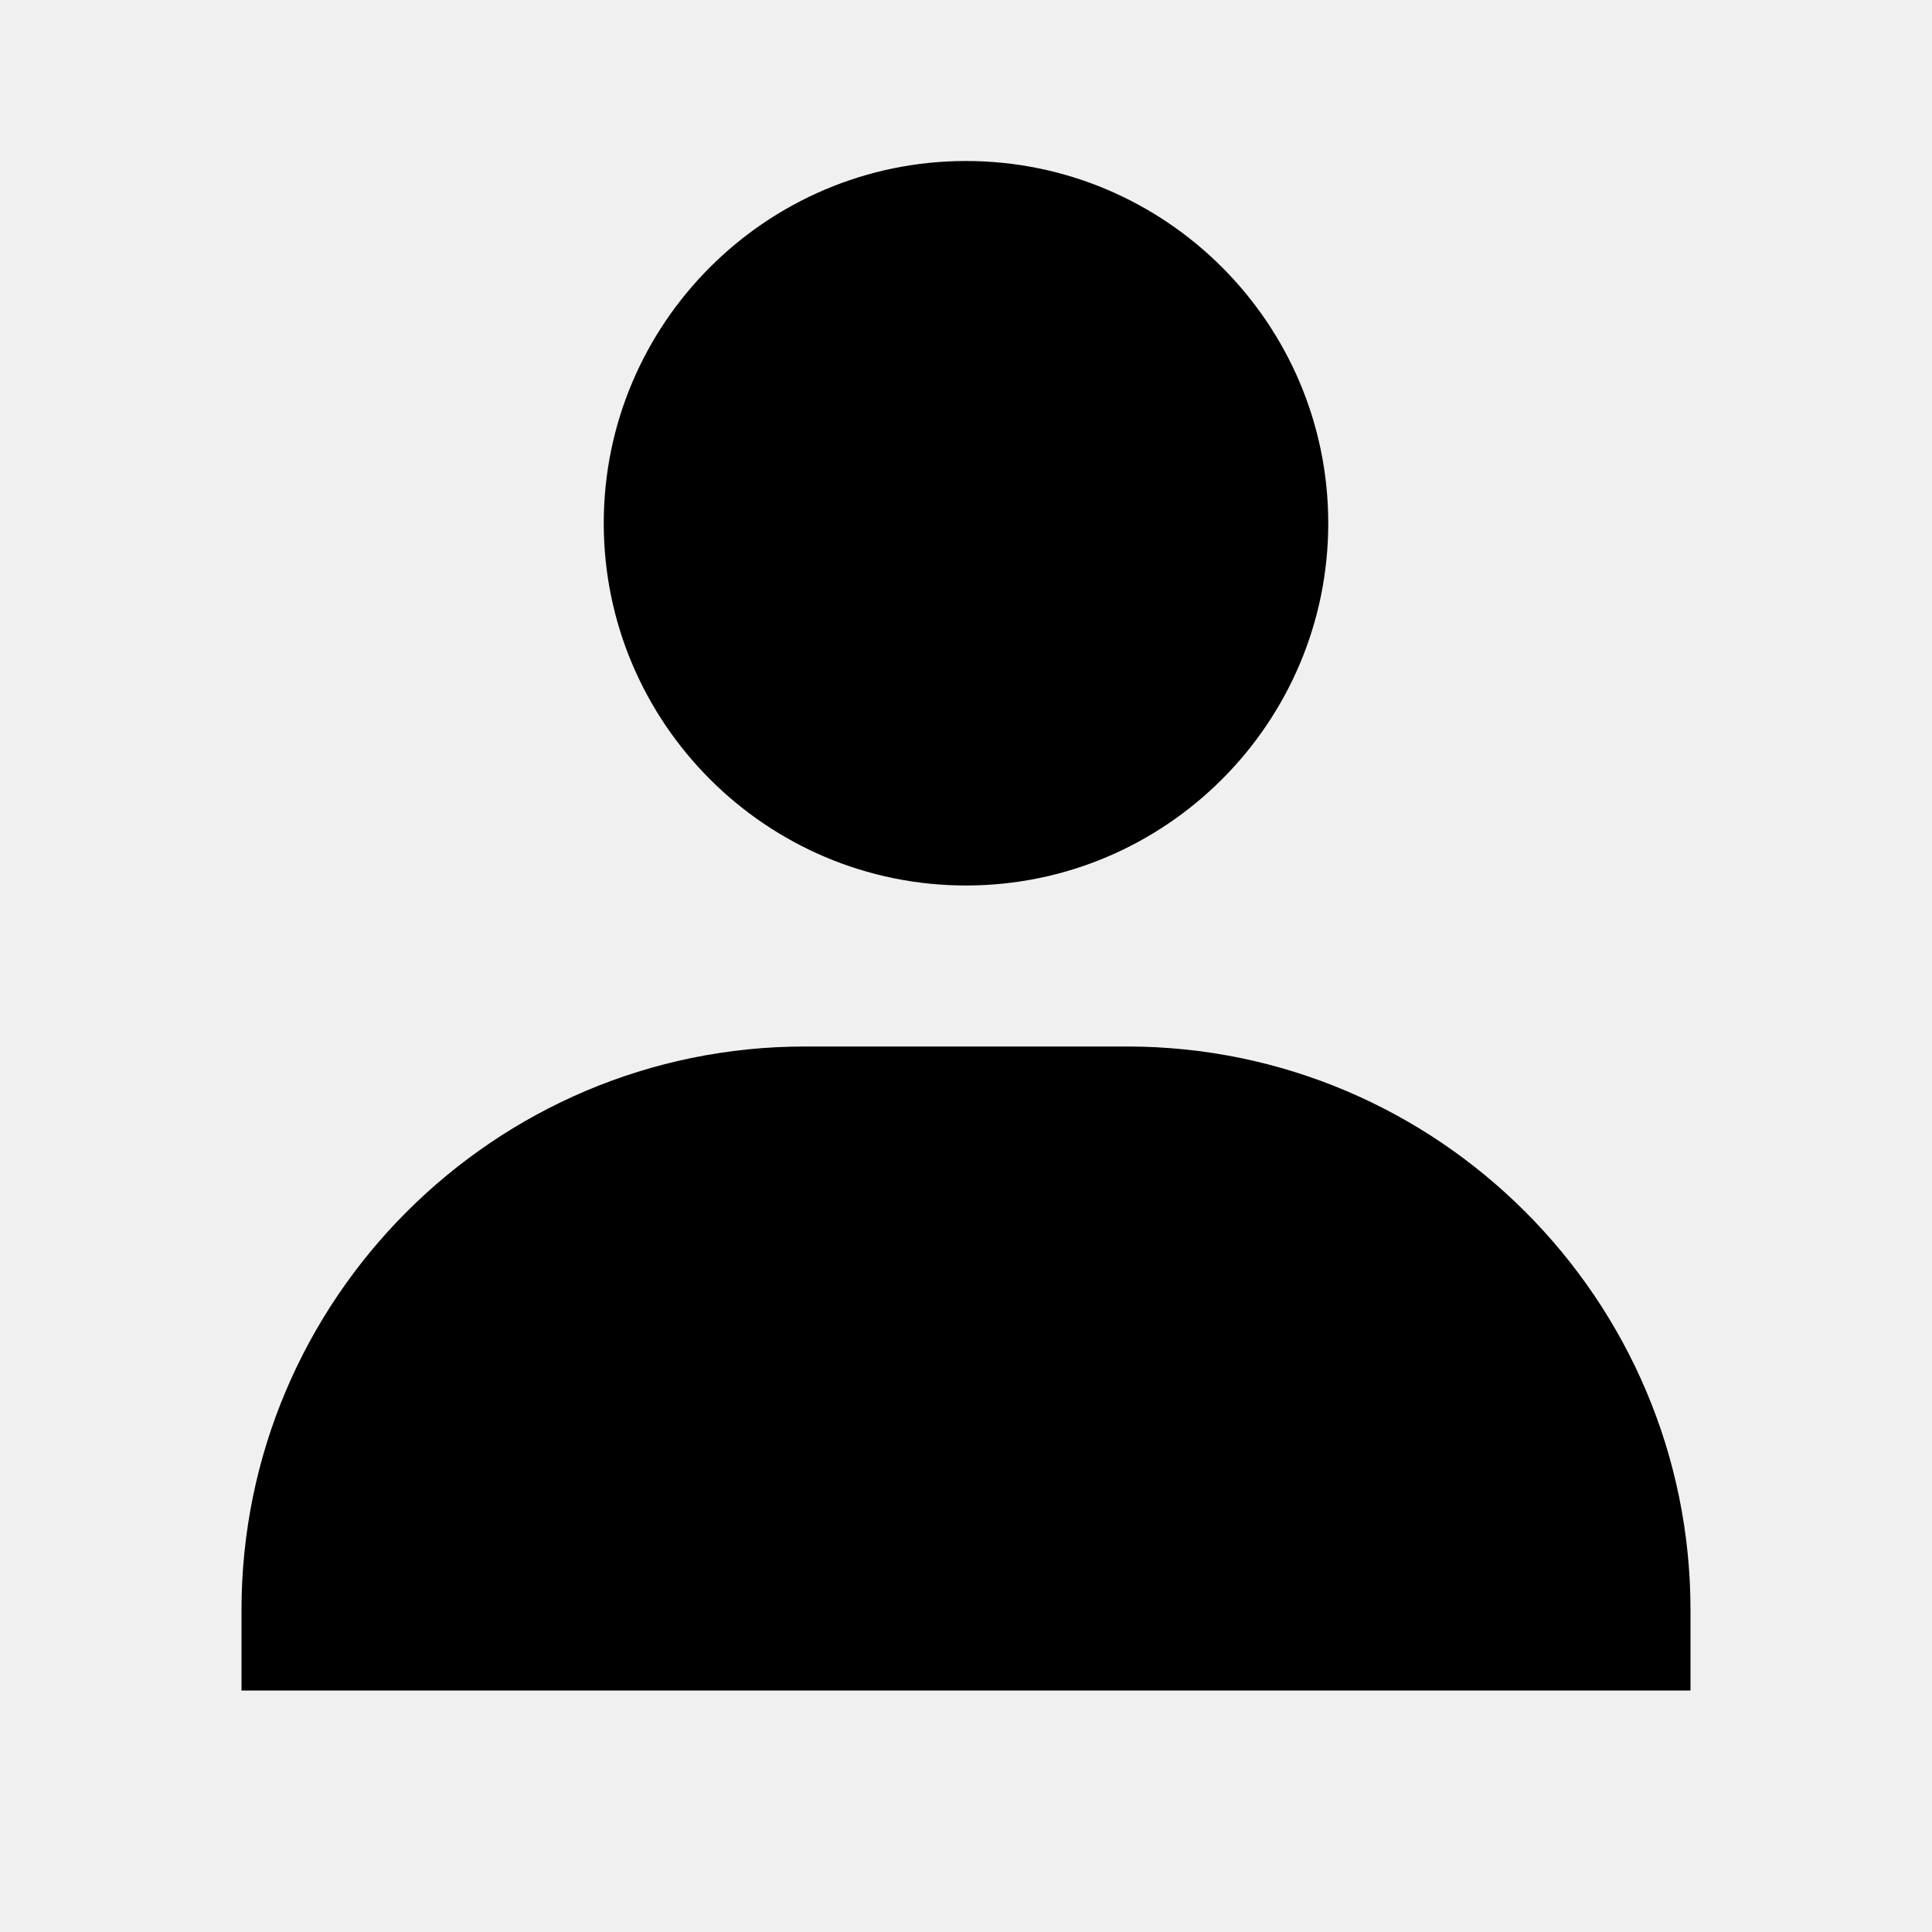
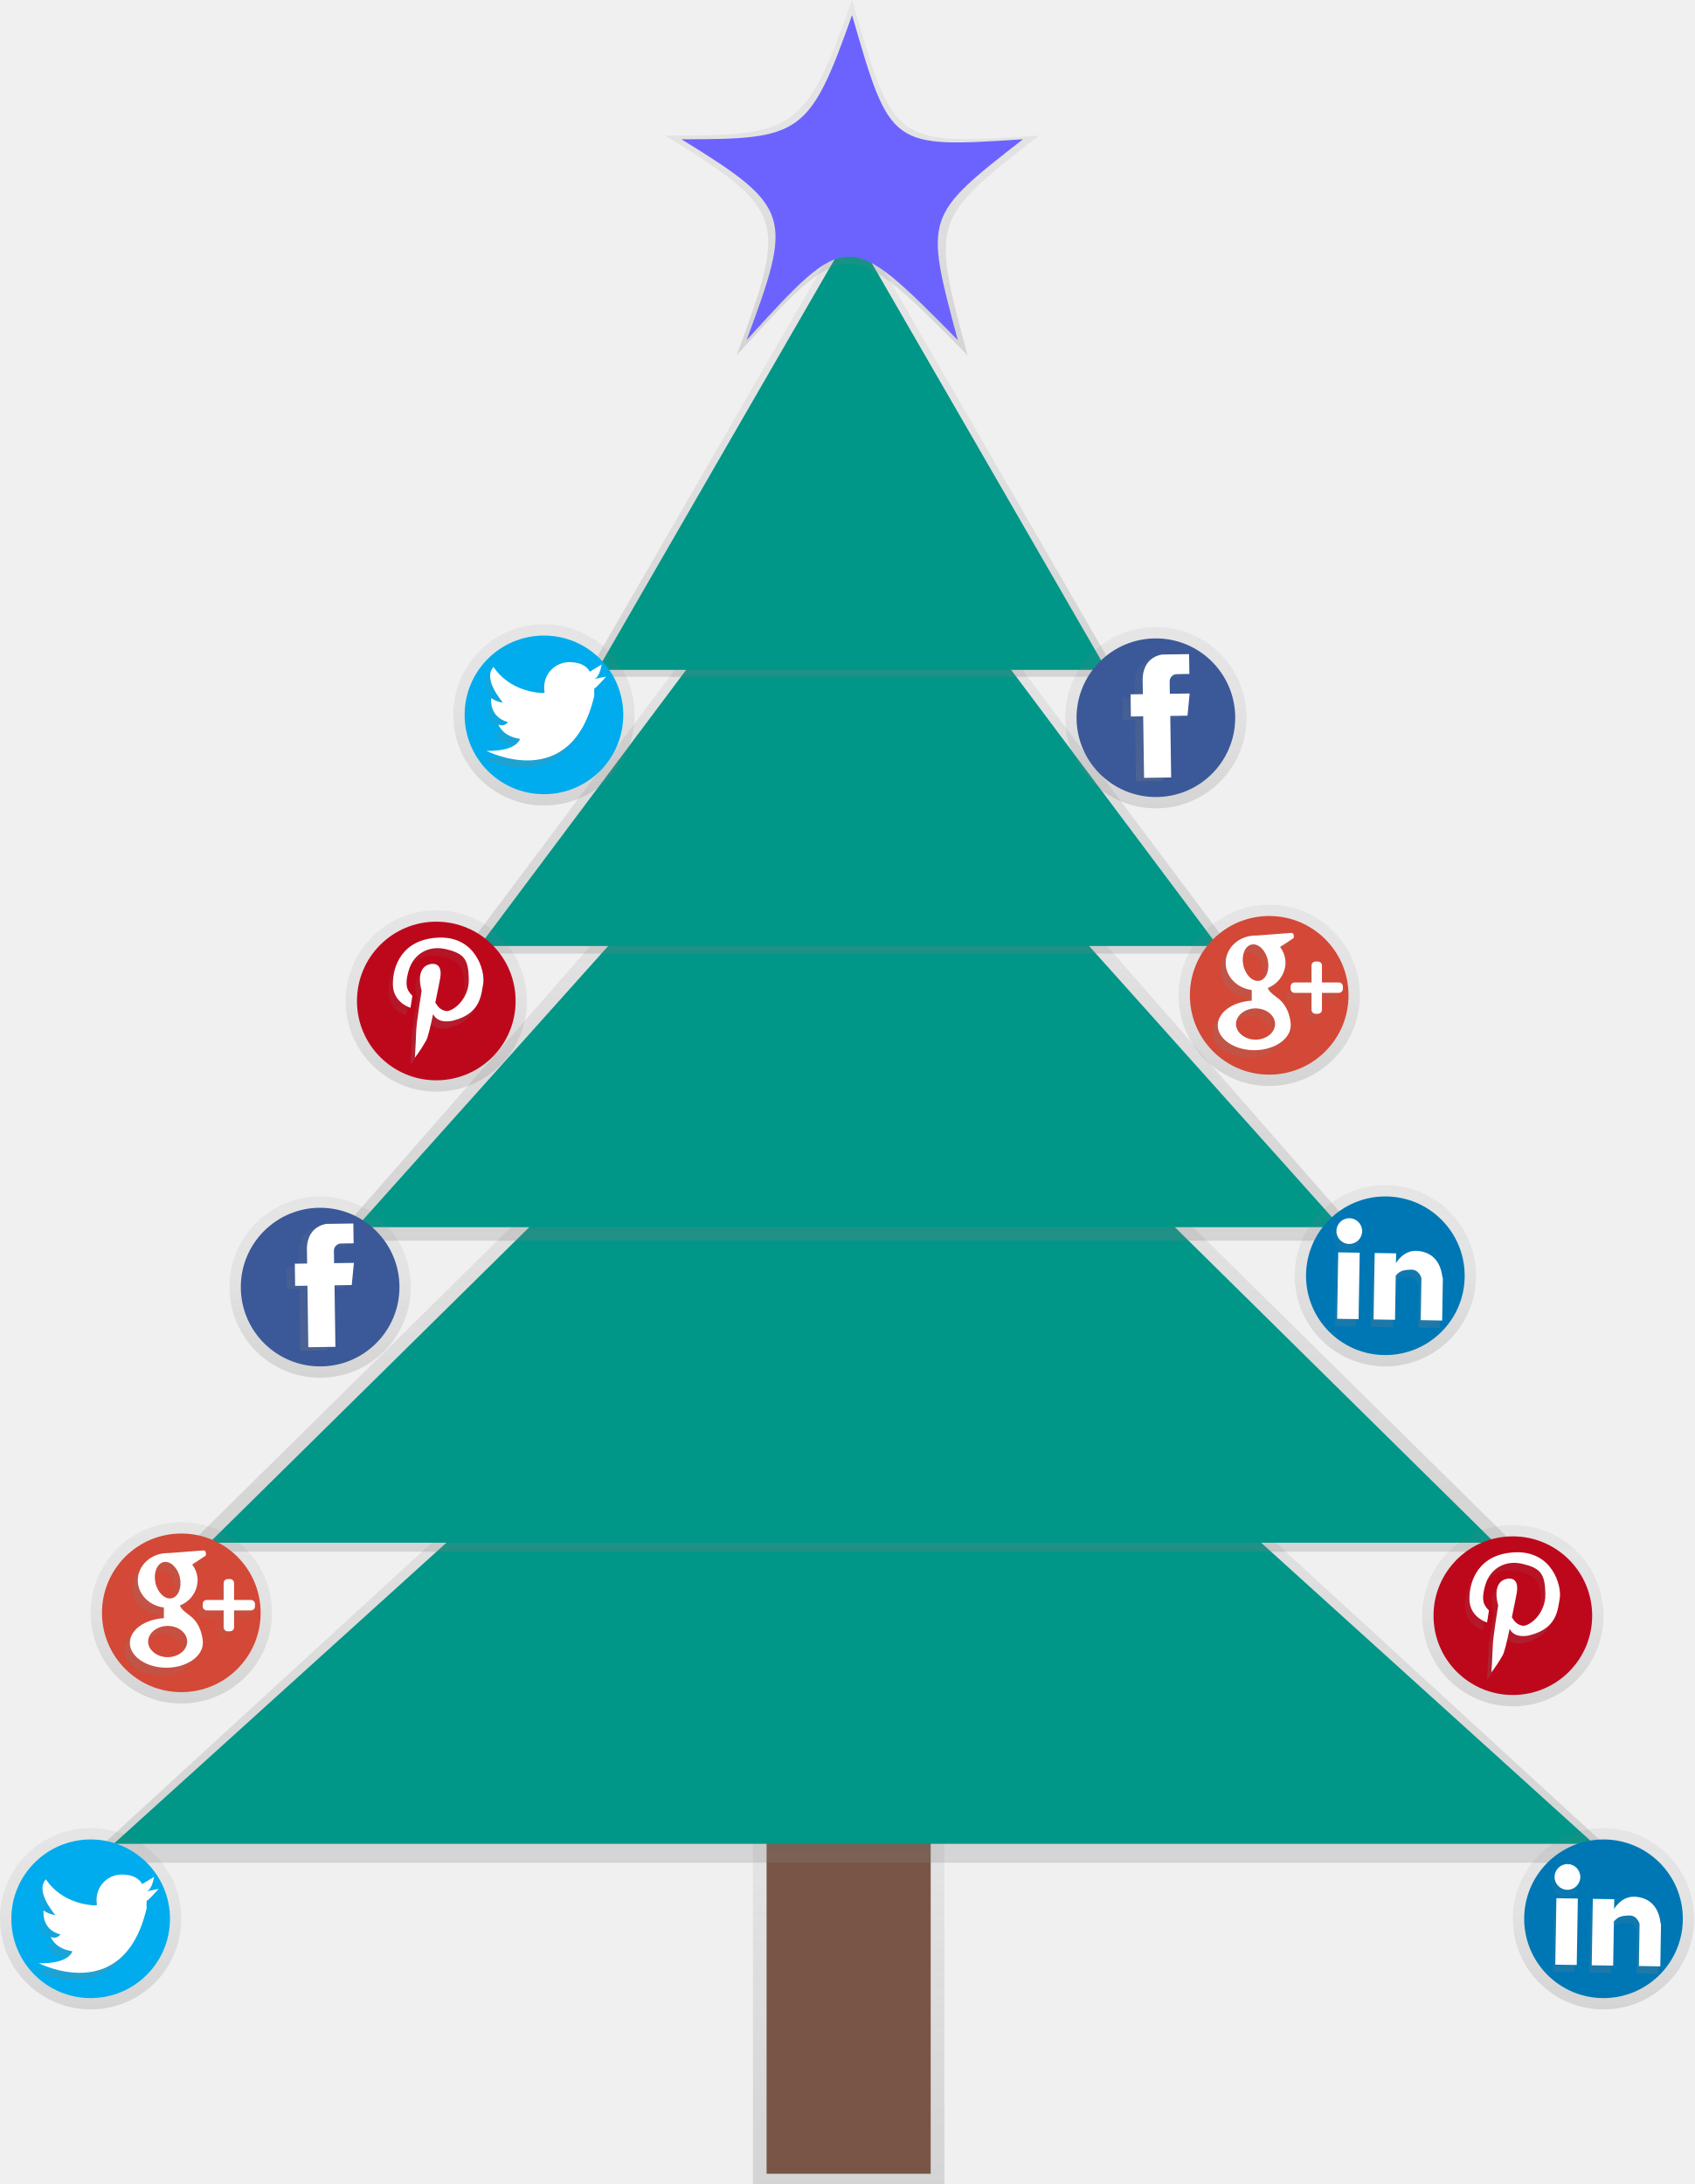
- <svg xmlns="http://www.w3.org/2000/svg" width="24" height="24" viewBox="0 0 24 24" style="fill: rgba(0, 0, 0, 1);transform: ;msFilter:;">
-   <path d="M7.5 6.5C7.5 8.981 9.519 11 12 11s4.5-2.019 4.5-4.5S14.481 2 12 2 7.5 4.019 7.5 6.5zM20 21h1v-1c0-3.859-3.141-7-7-7h-4c-3.86 0-7 3.141-7 7v1h17z" />
+ <svg xmlns="http://www.w3.org/2000/svg" xmlns:xlink="http://www.w3.org/1999/xlink" data-name="Layer 1" width="598" height="771" viewBox="0 0 598 771">
+   <defs>
+     <linearGradient id="64b2f0c3-b8c6-416b-b34b-607e0141c58a-852" x1="299.55" y1="771" x2="299.55" y2="569.5" gradientUnits="userSpaceOnUse">
+       <stop offset="0" stop-color="gray" stop-opacity="0.25" />
+       <stop offset="0.54" stop-color="gray" stop-opacity="0.12" />
+       <stop offset="1" stop-color="gray" stop-opacity="0.1" />
+     </linearGradient>
+     <linearGradient id="fd25eb43-3afe-4a22-ac88-8c5d19f6538d-853" x1="301.36" y1="657.58" x2="301.36" y2="407.94" xlink:href="#64b2f0c3-b8c6-416b-b34b-607e0141c58a-852" />
+     <linearGradient id="51278309-2317-4b46-9654-9b647c1f3ddc-854" x1="300.76" y1="547.78" x2="300.76" y2="314.44" xlink:href="#64b2f0c3-b8c6-416b-b34b-607e0141c58a-852" />
+     <linearGradient id="21728ec6-81ec-47a9-bb13-976181664cc7-855" x1="299.55" y1="437.99" x2="299.55" y2="229.65" xlink:href="#64b2f0c3-b8c6-416b-b34b-607e0141c58a-852" />
+     <linearGradient id="710714d6-afff-45b6-86fc-e6cf09bb492b-856" x1="299.55" y1="336.63" x2="299.55" y2="154.46" xlink:href="#64b2f0c3-b8c6-416b-b34b-607e0141c58a-852" />
+     <linearGradient id="feca075f-a06b-4532-9429-3e58da5640dc-857" x1="300.76" y1="238.9" x2="300.76" y2="76.01" xlink:href="#64b2f0c3-b8c6-416b-b34b-607e0141c58a-852" />
+     <linearGradient id="bcc8da3a-a8ff-4d7e-8337-e53162e1db7f-858" x1="601.76" y1="189.91" x2="601.76" y2="64.5" xlink:href="#64b2f0c3-b8c6-416b-b34b-607e0141c58a-852" />
+     <linearGradient id="7315fb14-0d63-4903-85a6-ba21ce163236-859" x1="408" y1="285.37" x2="408" y2="221.37" xlink:href="#64b2f0c3-b8c6-416b-b34b-607e0141c58a-852" />
+     <linearGradient id="2dff063f-5ae1-4ed3-afc3-5946cb216358-860" x1="730.75" y1="59.19" x2="730.75" y2="13.98" gradientTransform="translate(118.75 -114.94) rotate(33.39)" xlink:href="#64b2f0c3-b8c6-416b-b34b-607e0141c58a-852" />
+     <linearGradient id="821f44f1-a638-41d3-86c4-6fa55275ab1a-861" x1="192" y1="284.37" x2="192" y2="220.37" xlink:href="#64b2f0c3-b8c6-416b-b34b-607e0141c58a-852" />
+     <linearGradient id="ebbf8c66-3537-49f9-9828-9befcb118a16-862" x1="492.15" y1="335.49" x2="492.15" y2="300.79" xlink:href="#64b2f0c3-b8c6-416b-b34b-607e0141c58a-852" />
+     <linearGradient id="8c5c9a82-7902-4e4b-aeb6-38c841f4a599-863" x1="489" y1="482.37" x2="489" y2="418.37" xlink:href="#64b2f0c3-b8c6-416b-b34b-607e0141c58a-852" />
+     <linearGradient id="6572dd79-6866-4c62-adcd-5a75d6887bf1-864" x1="723.24" y1="473.87" x2="723.24" y2="430.23" gradientTransform="translate(-28.59 271.29) rotate(-15.31)" xlink:href="#64b2f0c3-b8c6-416b-b34b-607e0141c58a-852" />
+     <linearGradient id="50a6bcbf-71f6-4f9f-9c70-5a56bbad7c5b-865" x1="154" y1="385.37" x2="154" y2="321.37" xlink:href="#64b2f0c3-b8c6-416b-b34b-607e0141c58a-852" />
+     <linearGradient id="99ef0e19-a61d-4b08-8dcf-bd6568c02f1e-866" x1="445.85" y1="420.96" x2="445.85" y2="379" gradientTransform="translate(-7.76 38.03) rotate(-2.38)" xlink:href="#64b2f0c3-b8c6-416b-b34b-607e0141c58a-852" />
+     <linearGradient id="12a5d3f8-5393-40ab-8b3e-aa3812c07f5a-867" x1="448" y1="383.37" x2="448" y2="319.37" xlink:href="#64b2f0c3-b8c6-416b-b34b-607e0141c58a-852" />
+     <linearGradient id="5cbae585-c536-47b3-aa98-54e5047313c1-868" x1="729" y1="417.25" x2="773.16" y2="417.25" xlink:href="#64b2f0c3-b8c6-416b-b34b-607e0141c58a-852" />
+     <linearGradient id="46765641-5247-48a6-b74b-53d6b54dbb16-869" x1="32" y1="709.37" x2="32" y2="645.37" xlink:href="#64b2f0c3-b8c6-416b-b34b-607e0141c58a-852" />
+     <linearGradient id="794c57a5-8e00-4894-82bf-1880783379ee-870" x1="334.15" y1="763.49" x2="334.15" y2="728.79" xlink:href="#64b2f0c3-b8c6-416b-b34b-607e0141c58a-852" />
+     <linearGradient id="d73e8d8b-f5de-4a7b-bc91-c12c41a143e7-871" x1="534" y1="602.37" x2="534" y2="538.37" xlink:href="#64b2f0c3-b8c6-416b-b34b-607e0141c58a-852" />
+     <linearGradient id="a287f7cf-b981-4b46-a7a5-e3fe6ce30998-872" x1="816.52" y1="653.54" x2="816.52" y2="611.59" gradientTransform="translate(-7.76 38.03) rotate(-2.38)" xlink:href="#64b2f0c3-b8c6-416b-b34b-607e0141c58a-852" />
+     <linearGradient id="e65766e7-ab8c-4f5b-bfd3-b9a7c5095d11-873" x1="113" y1="486.37" x2="113" y2="422.37" xlink:href="#64b2f0c3-b8c6-416b-b34b-607e0141c58a-852" />
+     <linearGradient id="e76b2440-b096-46f5-bb61-246e4e471e19-874" x1="595.06" y1="389.36" x2="595.06" y2="344.16" gradientTransform="translate(118.75 -114.94) rotate(33.39)" xlink:href="#64b2f0c3-b8c6-416b-b34b-607e0141c58a-852" />
+     <linearGradient id="668125a2-a642-4673-9f02-0f1ac728a50a-875" x1="64" y1="601.37" x2="64" y2="537.37" xlink:href="#64b2f0c3-b8c6-416b-b34b-607e0141c58a-852" />
+     <linearGradient id="7fadd4d4-04c6-494c-a840-c0524248c3dc-876" x1="345" y1="635.25" x2="389.16" y2="635.25" xlink:href="#64b2f0c3-b8c6-416b-b34b-607e0141c58a-852" />
+     <linearGradient id="74b358ee-2808-4d3e-a206-0b82a517d11a-877" x1="566" y1="709.37" x2="566" y2="645.37" xlink:href="#64b2f0c3-b8c6-416b-b34b-607e0141c58a-852" />
+     <linearGradient id="823f05c8-15fb-4319-95da-2867774c7f73-878" x1="737.31" y1="714.1" x2="737.31" y2="670.46" gradientTransform="translate(-28.59 271.29) rotate(-15.31)" xlink:href="#64b2f0c3-b8c6-416b-b34b-607e0141c58a-852" />
+   </defs>
+   <rect x="265.77" y="569.5" width="67.57" height="201.5" fill="url(#64b2f0c3-b8c6-416b-b34b-607e0141c58a-852)" />
+   <rect x="270.59" y="569.5" width="57.92" height="197.88" fill="#795548" />
+   <polygon points="301.36 407.94 29.28 657.58 573.44 657.58 301.36 407.94" fill="url(#fd25eb43-3afe-4a22-ac88-8c5d19f6538d-853)" />
+   <polygon points="301.36 414.49 40.14 650.9 562.59 650.9 301.36 414.49" fill="#009688" />
+   <polygon points="300.76 314.44 64.27 547.78 537.25 547.78 300.76 314.44" fill="url(#51278309-2317-4b46-9654-9b647c1f3ddc-854)" />
+   <polygon points="300.76 320.79 73.92 544.61 527.59 544.61 300.76 320.79" fill="#009688" />
+   <polygon points="299.55 229.65 117.36 437.99 481.74 437.99 299.55 229.65" fill="url(#21728ec6-81ec-47a9-bb13-976181664cc7-855)" />
+   <polygon points="299.55 239.16 125.81 433.23 473.3 433.23 299.55 239.16" fill="#009688" />
+   <polygon points="299.55 154.46 163.21 336.63 435.89 336.63 299.55 154.46" fill="url(#710714d6-afff-45b6-86fc-e6cf09bb492b-856)" />
+   <polygon points="299.55 159.84 169.24 333.95 429.86 333.95 299.55 159.84" fill="#009688" />
+   <polygon points="300.76 76.01 206.72 238.9 394.8 238.9 300.76 76.01" fill="url(#feca075f-a06b-4532-9429-3e58da5640dc-857)" />
+   <polygon points="300.76 80.84 210.9 236.49 390.62 236.49 300.76 80.84" fill="#009688" />
+   <path d="M601.76,64.5c14.78,51.26,14.78,51.26,65.93,47.9-38,29.64-38,29.64-25.18,77.51-42.39-42.94-42.39-42.94-81.5,0,17.75-47.87,17.75-51.16-25.18-77.51C582,112.47,585.33,110.83,601.76,64.5Z" transform="translate(-301 -64.5)" fill="url(#bcc8da3a-a8ff-4d7e-8337-e53162e1db7f-858)" />
+   <path d="M601.76,69.83c13.53,46.9,13.53,46.9,60.33,43.83-34.78,27.12-34.78,27.12-23,70.92-38.79-39.29-38.79-39.29-74.57,0,16.24-43.8,16.24-46.81-23-70.92C583.72,113.72,586.73,112.22,601.76,69.83Z" transform="translate(-301 -64.5)" fill="#6c63ff" />
+   <circle cx="408" cy="253.37" r="32" fill="url(#7315fb14-0d63-4903-85a6-ba21ce163236-859)" />
+   <circle cx="408" cy="253.37" r="28" fill="#3b5998" />
+   <path d="M711,306.3l.06,4.34,7-.1-.76,7.83-6.08.09.31,21.72-9.56.14-.31-21.72-4.34.06-.11-7.82,4.34-.06-.06-4.34s-.9-8.24,6.81-9.66l9.56-.14.1,7-4.34.06A2.56,2.56,0,0,0,711,306.3Z" transform="translate(-301 -64.5)" fill="url(#2dff063f-5ae1-4ed3-afc3-5946cb216358-860)" />
+   <path d="M713.86,305.08l.06,4.34,7-.1-.76,7.83-6.08.09.31,21.72-9.56.14-.31-21.72-4.34.06-.11-7.82,4.34-.06-.06-4.34s-.9-8.24,6.81-9.66l9.56-.14.1,7-4.34.06A2.56,2.56,0,0,0,713.86,305.08Z" transform="translate(-301 -64.5)" fill="#fff" />
+   <circle cx="192" cy="252.37" r="32" fill="url(#821f44f1-a638-41d3-86c4-6fa55275ab1a-861)" />
+   <circle cx="192" cy="252.37" r="28" fill="#00aced" />
+   <path d="M509.08,306.72l4.23-.85s-3.55,4-4.23,4.23h0a17,17,0,0,0,0,2.54C501,347.5,471,332.1,471,332.1c10.92.25,11.85-4.23,11.85-4.23-6.35-.93-7.62-5.08-7.62-5.08a2.61,2.61,0,0,0,3.38-.85c-6.85-1.78-5.92-8.46-5.92-8.46a8.8,8.8,0,0,0,4.15,1.61c-.76-.93-7.19-8.63-3.3-12.61,0,0,4.74,8.46,17.18,9.22l.85-.17a6.64,6.64,0,0,1-.17-1.86,8.88,8.88,0,0,1,8.88-8.88c5.92,0,7.19,3.38,7.19,3.38l4.23-2.54C511.62,301.64,511.19,305.87,509.08,306.72Z" transform="translate(-301 -64.5)" fill="url(#ebbf8c66-3537-49f9-9828-9befcb118a16-862)" />
+   <path d="M510.77,304.18l4.23-.85s-3.55,4-4.23,4.23h0a17,17,0,0,0,0,2.54c-8.12,34.86-38.08,19.46-38.08,19.46,10.92.25,11.85-4.23,11.85-4.23-6.35-.93-7.62-5.08-7.62-5.08a2.61,2.61,0,0,0,3.38-.85c-6.85-1.78-5.92-8.46-5.92-8.46a8.8,8.8,0,0,0,4.15,1.61c-.76-.93-7.19-8.63-3.3-12.61,0,0,4.74,8.46,17.18,9.22l.85-.17a6.64,6.64,0,0,1-.17-1.86,8.88,8.88,0,0,1,8.88-8.88c5.92,0,7.19,3.38,7.19,3.38l4.23-2.54C513.31,299.1,512.88,303.33,510.77,304.18Z" transform="translate(-301 -64.5)" fill="#fff" />
+   <circle cx="489" cy="450.37" r="32" fill="url(#8c5c9a82-7902-4e4b-aeb6-38c841f4a599-863)" />
+   <circle cx="489" cy="450.37" r="28" fill="#0077b5" />
+   <path d="M801.63,533.13l.24-14.83s-.78-3.12-3.73-3-3.94.54-5.33,2.11L792.55,533l-7.57-.12.39-23.45,7.57.12-.06,3.48s2.58-4.8,7.64-4.34c4.69.38,8.12,3.31,8.77,9.45h.15l-.25,15.13Zm-25.29-26.9a4.54,4.54,0,1,1,4.61-4.46A4.55,4.55,0,0,1,776.34,506.23Zm3.35,26.54-7.57-.12.39-23.45,7.57.12Z" transform="translate(-301 -64.5)" fill="url(#6572dd79-6866-4c62-adcd-5a75d6887bf1-864)" />
+   <path d="M802.49,530.54l.24-14.83s-.78-3.12-3.73-3-3.94.54-5.33,2.11l-.26,15.59-7.57-.12.39-23.45,7.57.12-.06,3.48s2.58-4.8,7.64-4.34c4.69.38,8.12,3.31,8.77,9.45h.15l-.25,15.13Zm-25.29-26.9a4.54,4.54,0,1,1,4.61-4.46A4.55,4.55,0,0,1,777.2,503.64Zm3.35,26.54-7.57-.12.39-23.45,7.57.12Z" transform="translate(-301 -64.5)" fill="#fff" />
+   <circle cx="154" cy="353.37" r="32" fill="url(#50a6bcbf-71f6-4f9f-9c70-5a56bbad7c5b-865)" />
+   <circle cx="154" cy="353.37" r="28" fill="#bd081c" />
+   <path d="M470,414.31c-.74,4.48-1.16,10.55-10.38,13,0,0-5.39,1.65-7.31-2.22-.91,4.32-1.84,8.31-2.47,9.34a52.37,52.37,0,0,1-3.95,6s.44-7.58.46-9.26c0-2.6,1.92-14.36,1.92-14.36s-2.6-8.12,3-9.36c0,0,4.57-1.28,3.56,4.89,0,0-.76,4.06-1.74,8.72l.44.57a4.72,4.72,0,0,0,3.46,2.38c2.27.16,8.06-4.11,7.93-11.25s-1.72-9.08-8-10.59-11.43,1.73-13.14,7.26c-1.92,6.29-.1,7.73,1.22,9.19l-.66,4.23s-6.12-1.76-6.22-8.14,3.11-16.09,16.11-16.63S470.72,409.75,470,414.31Z" transform="translate(-301 -64.5)" fill="url(#99ef0e19-a61d-4b08-8dcf-bd6568c02f1e-866)" />
+   <path d="M471.56,411.73c-.74,4.48-1.16,10.55-10.38,13,0,0-5.39,1.65-7.31-2.22-.91,4.32-1.84,8.31-2.47,9.34a52.37,52.37,0,0,1-3.95,6s.44-7.58.46-9.26c0-2.6,1.92-14.36,1.92-14.36s-2.6-8.12,3-9.36c0,0,4.57-1.28,3.56,4.89,0,0-.76,4.06-1.74,8.72l.44.57a4.72,4.72,0,0,0,3.46,2.38c2.27.16,8.06-4.11,7.93-11.25s-1.72-9.08-8-10.59-11.43,1.73-13.14,7.26c-1.92,6.29-.1,7.73,1.22,9.19l-.66,4.23s-6.12-1.76-6.22-8.14,3.11-16.09,16.11-16.63S472.29,407.16,471.56,411.73Z" transform="translate(-301 -64.5)" fill="#fff" />
+   <circle cx="448" cy="351.37" r="32" fill="url(#12a5d3f8-5393-40ab-8b3e-aa3812c07f5a-867)" />
+   <circle cx="448" cy="351.37" r="28" fill="#d34836" />
+   <path d="M771.78,417.71h-6v6a1.41,1.41,0,0,1-1.38,1.38h-.92a1.41,1.41,0,0,1-1.38-1.38v-6h-6a1.41,1.41,0,0,1-1.38-1.38v-.92a1.41,1.41,0,0,1,1.38-1.38h6v-6a1.41,1.41,0,0,1,1.38-1.38h.92a1.41,1.41,0,0,1,1.38,1.38v6h6a1.41,1.41,0,0,1,1.38,1.38v.92A1.41,1.41,0,0,1,771.78,417.71ZM751,401.52a9.2,9.2,0,0,1,1.93,5.61,9.72,9.72,0,0,1-6.26,8.83c.28.92,1.2,1.93,3.5,3.59,4.42,3.22,4.6,9.2,4.6,9.2h0v.46c0,4.78-5.8,8.74-12.88,8.74S729,434,729,429.21c0-4.6,5.24-8.37,12-8.74V416.7c-5.15-.64-9.2-4.69-9.2-9.57,0-5.34,4.69-9.66,10.58-9.66h.46s10.58-.83,12-.92.92,1.84.92,1.84Zm-15.55,27.23c0,3,3.13,5.52,6.9,5.52s6.9-2.48,6.9-5.52-3.13-5.52-6.9-5.52S735.44,425.72,735.44,428.75Zm11.22-22.54c-.74-3.5-3.31-6-5.7-5.52s-3.68,3.77-2.94,7.27,3.31,6,5.7,5.52S747.4,409.8,746.66,406.21Z" transform="translate(-301 -64.5)" fill="url(#5cbae585-c536-47b3-aa98-54e5047313c1-868)" />
+   <path d="M773.62,415h-6v6a1.41,1.41,0,0,1-1.38,1.38h-.92a1.41,1.41,0,0,1-1.38-1.38v-6h-6a1.41,1.41,0,0,1-1.38-1.38v-.92a1.41,1.41,0,0,1,1.38-1.38h6v-6a1.41,1.41,0,0,1,1.38-1.38h.92a1.41,1.41,0,0,1,1.38,1.38v6h6a1.41,1.41,0,0,1,1.38,1.38v.92A1.41,1.41,0,0,1,773.62,415Zm-20.79-16.19a9.2,9.2,0,0,1,1.93,5.61,9.72,9.72,0,0,1-6.26,8.83c.28.92,1.2,1.93,3.5,3.59,4.42,3.22,4.6,9.2,4.6,9.2h0v.46c0,4.78-5.8,8.74-12.88,8.74s-12.88-4-12.88-8.74c0-4.6,5.24-8.37,12-8.74v-3.77c-5.15-.64-9.2-4.69-9.2-9.57,0-5.34,4.69-9.66,10.58-9.66h.46s10.58-.83,12-.92.92,1.84.92,1.84ZM737.28,426c0,3,3.13,5.52,6.9,5.52s6.9-2.48,6.9-5.52-3.13-5.52-6.9-5.52S737.28,423,737.28,426Zm11.22-22.54c-.74-3.5-3.31-6-5.7-5.52s-3.68,3.77-2.94,7.27,3.31,6,5.7,5.52S749.24,407,748.5,403.45Z" transform="translate(-301 -64.5)" fill="#fff" />
+   <circle cx="32" cy="677.37" r="32" fill="url(#46765641-5247-48a6-b74b-53d6b54dbb16-869)" />
+   <circle cx="32" cy="677.37" r="28" fill="#00aced" />
+   <path d="M351.08,734.72l4.23-.85s-3.55,4-4.23,4.23h0a17,17,0,0,0,0,2.54C343,775.5,313,760.1,313,760.1c10.92.25,11.85-4.23,11.85-4.23-6.35-.93-7.62-5.08-7.62-5.08a2.61,2.61,0,0,0,3.38-.85c-6.85-1.78-5.92-8.46-5.92-8.46a8.8,8.8,0,0,0,4.15,1.61c-.76-.93-7.19-8.63-3.3-12.61,0,0,4.74,8.46,17.18,9.22l.85-.17a6.64,6.64,0,0,1-.17-1.86,8.88,8.88,0,0,1,8.88-8.88c5.92,0,7.19,3.38,7.19,3.38l4.23-2.54C353.62,729.64,353.19,733.87,351.08,734.72Z" transform="translate(-301 -64.5)" fill="url(#794c57a5-8e00-4894-82bf-1880783379ee-870)" />
+   <path d="M352.77,732.18l4.23-.85s-3.55,4-4.23,4.23h0a17,17,0,0,0,0,2.54c-8.12,34.86-38.08,19.46-38.08,19.46,10.92.25,11.85-4.23,11.85-4.23-6.35-.93-7.62-5.08-7.62-5.08a2.61,2.61,0,0,0,3.38-.85c-6.85-1.78-5.92-8.46-5.92-8.46a8.8,8.8,0,0,0,4.15,1.61c-.76-.93-7.19-8.63-3.3-12.61,0,0,4.74,8.46,17.18,9.22l.85-.17a6.64,6.64,0,0,1-.17-1.86,8.88,8.88,0,0,1,8.88-8.88c5.92,0,7.19,3.38,7.19,3.38l4.23-2.54C355.31,727.1,354.88,731.33,352.77,732.18Z" transform="translate(-301 -64.5)" fill="#fff" />
+   <circle cx="534" cy="570.37" r="32" fill="url(#d73e8d8b-f5de-4a7b-bc91-c12c41a143e7-871)" />
+   <circle cx="534" cy="570.37" r="28" fill="#bd081c" />
+   <path d="M850,631.31c-.74,4.48-1.16,10.55-10.38,13,0,0-5.39,1.65-7.31-2.22-.91,4.32-1.84,8.31-2.47,9.34a52.37,52.37,0,0,1-3.95,6s.44-7.58.46-9.26c0-2.6,1.92-14.36,1.92-14.36s-2.6-8.12,3-9.36c0,0,4.57-1.28,3.56,4.89,0,0-.76,4.06-1.74,8.72l.44.57a4.72,4.72,0,0,0,3.46,2.38c2.27.16,8.06-4.11,7.93-11.25s-1.72-9.08-8-10.59-11.43,1.73-13.14,7.26c-1.92,6.29-.1,7.73,1.22,9.19l-.66,4.23s-6.12-1.76-6.22-8.14,3.11-16.09,16.11-16.63S850.72,626.75,850,631.31Z" transform="translate(-301 -64.5)" fill="url(#a287f7cf-b981-4b46-a7a5-e3fe6ce30998-872)" />
+   <path d="M851.56,628.73c-.74,4.48-1.16,10.55-10.38,13,0,0-5.39,1.65-7.31-2.22-.91,4.32-1.84,8.31-2.47,9.34a52.37,52.37,0,0,1-3.95,6s.44-7.58.46-9.26c0-2.6,1.92-14.36,1.92-14.36s-2.6-8.12,3-9.36c0,0,4.57-1.28,3.56,4.89,0,0-.76,4.06-1.74,8.72l.44.57a4.72,4.72,0,0,0,3.46,2.38c2.27.16,8.06-4.11,7.93-11.25s-1.72-9.08-8-10.59-11.43,1.73-13.14,7.26c-1.92,6.29-.1,7.73,1.22,9.19l-.66,4.23s-6.12-1.76-6.22-8.14,3.11-16.09,16.11-16.63S852.29,624.16,851.56,628.73Z" transform="translate(-301 -64.5)" fill="#fff" />
+   <circle cx="113" cy="454.37" r="32" fill="url(#e65766e7-ab8c-4f5b-bfd3-b9a7c5095d11-873)" />
+   <circle cx="113" cy="454.37" r="28" fill="#3b5998" />
+   <path d="M416,507.3l.06,4.34,7-.1-.76,7.83-6.08.09.31,21.72-9.56.14-.31-21.72-4.34.06-.11-7.82,4.34-.06-.06-4.34s-.9-8.24,6.81-9.66l9.56-.14.1,7-4.34.06A2.56,2.56,0,0,0,416,507.3Z" transform="translate(-301 -64.5)" fill="url(#e76b2440-b096-46f5-bb61-246e4e471e19-874)" />
+   <path d="M418.86,506.08l.06,4.34,7-.1-.76,7.83-6.08.09.31,21.72-9.56.14-.31-21.72-4.34.06-.11-7.82,4.34-.06-.06-4.34s-.9-8.24,6.81-9.66l9.56-.14.1,7-4.34.06A2.56,2.56,0,0,0,418.86,506.08Z" transform="translate(-301 -64.5)" fill="#fff" />
+   <circle cx="64" cy="569.37" r="32" fill="url(#668125a2-a642-4673-9f02-0f1ac728a50a-875)" />
+   <circle cx="64" cy="569.37" r="28" fill="#d34836" />
+   <path d="M387.78,635.71h-6v6a1.41,1.41,0,0,1-1.38,1.38h-.92a1.41,1.41,0,0,1-1.38-1.38v-6h-6a1.41,1.41,0,0,1-1.38-1.38v-.92a1.41,1.41,0,0,1,1.38-1.38h6v-6a1.41,1.41,0,0,1,1.38-1.38h.92a1.41,1.41,0,0,1,1.38,1.38v6h6a1.41,1.41,0,0,1,1.38,1.38v.92A1.41,1.41,0,0,1,387.78,635.71ZM367,619.52a9.2,9.2,0,0,1,1.93,5.61,9.72,9.72,0,0,1-6.26,8.83c.28.92,1.2,1.93,3.5,3.59,4.42,3.22,4.6,9.2,4.6,9.2h0v.46c0,4.78-5.8,8.74-12.88,8.74S345,652,345,647.21c0-4.6,5.24-8.37,12-8.74V634.7c-5.15-.64-9.2-4.69-9.2-9.57,0-5.34,4.69-9.66,10.58-9.66h.46s10.58-.83,12-.92.92,1.84.92,1.84Zm-15.55,27.23c0,3,3.13,5.52,6.9,5.52s6.9-2.48,6.9-5.52-3.13-5.52-6.9-5.52S351.44,643.72,351.44,646.75Zm11.22-22.54c-.74-3.5-3.31-6-5.7-5.52s-3.68,3.77-2.94,7.27,3.31,6,5.7,5.52S363.4,627.8,362.66,624.21Z" transform="translate(-301 -64.5)" fill="url(#7fadd4d4-04c6-494c-a840-c0524248c3dc-876)" />
+   <path d="M389.62,633h-6v6a1.41,1.41,0,0,1-1.38,1.38h-.92a1.41,1.41,0,0,1-1.38-1.38v-6h-6a1.41,1.41,0,0,1-1.38-1.38v-.92a1.41,1.41,0,0,1,1.38-1.38h6v-6a1.41,1.41,0,0,1,1.38-1.38h.92a1.41,1.41,0,0,1,1.38,1.38v6h6a1.41,1.41,0,0,1,1.38,1.38v.92A1.41,1.41,0,0,1,389.62,633Zm-20.79-16.19a9.2,9.2,0,0,1,1.93,5.61,9.72,9.72,0,0,1-6.26,8.83c.28.92,1.2,1.93,3.5,3.59,4.42,3.22,4.6,9.2,4.6,9.2h0v.46c0,4.78-5.8,8.74-12.88,8.74s-12.88-4-12.88-8.74c0-4.6,5.24-8.37,12-8.74v-3.77c-5.15-.64-9.2-4.69-9.2-9.57,0-5.34,4.69-9.66,10.58-9.66h.46s10.58-.83,12-.92.92,1.84.92,1.84ZM353.28,644c0,3,3.13,5.52,6.9,5.52s6.9-2.48,6.9-5.52-3.13-5.52-6.9-5.52S353.28,641,353.28,644Zm11.22-22.54c-.74-3.5-3.31-6-5.7-5.52s-3.68,3.77-2.94,7.27,3.31,6,5.7,5.52S365.24,625,364.5,621.45Z" transform="translate(-301 -64.5)" fill="#fff" />
+   <circle cx="566" cy="677.37" r="32" fill="url(#74b358ee-2808-4d3e-a206-0b82a517d11a-877)" />
+   <circle cx="566" cy="677.37" r="28" fill="#0077b5" />
+   <path d="M878.63,761.13l.24-14.83s-.78-3.12-3.73-3-3.94.54-5.33,2.11L869.55,761l-7.57-.12.39-23.45,7.57.12-.06,3.48s2.58-4.8,7.64-4.34c4.69.38,8.12,3.31,8.77,9.45h.15l-.25,15.13Zm-25.29-26.9a4.54,4.54,0,1,1,4.61-4.46A4.55,4.55,0,0,1,853.34,734.23Zm3.35,26.54-7.57-.12.39-23.45,7.57.12Z" transform="translate(-301 -64.5)" fill="url(#823f05c8-15fb-4319-95da-2867774c7f73-878)" />
+   <path d="M879.49,758.54l.24-14.83s-.78-3.12-3.73-3-3.94.54-5.33,2.11l-.26,15.59-7.57-.12.39-23.45,7.57.12-.06,3.48s2.58-4.8,7.64-4.34c4.69.38,8.12,3.31,8.77,9.45h.15l-.25,15.13Zm-25.29-26.9a4.54,4.54,0,1,1,4.61-4.46A4.55,4.55,0,0,1,854.2,731.64Zm3.35,26.54-7.57-.12.39-23.45,7.57.12Z" transform="translate(-301 -64.5)" fill="#fff" />
</svg>
